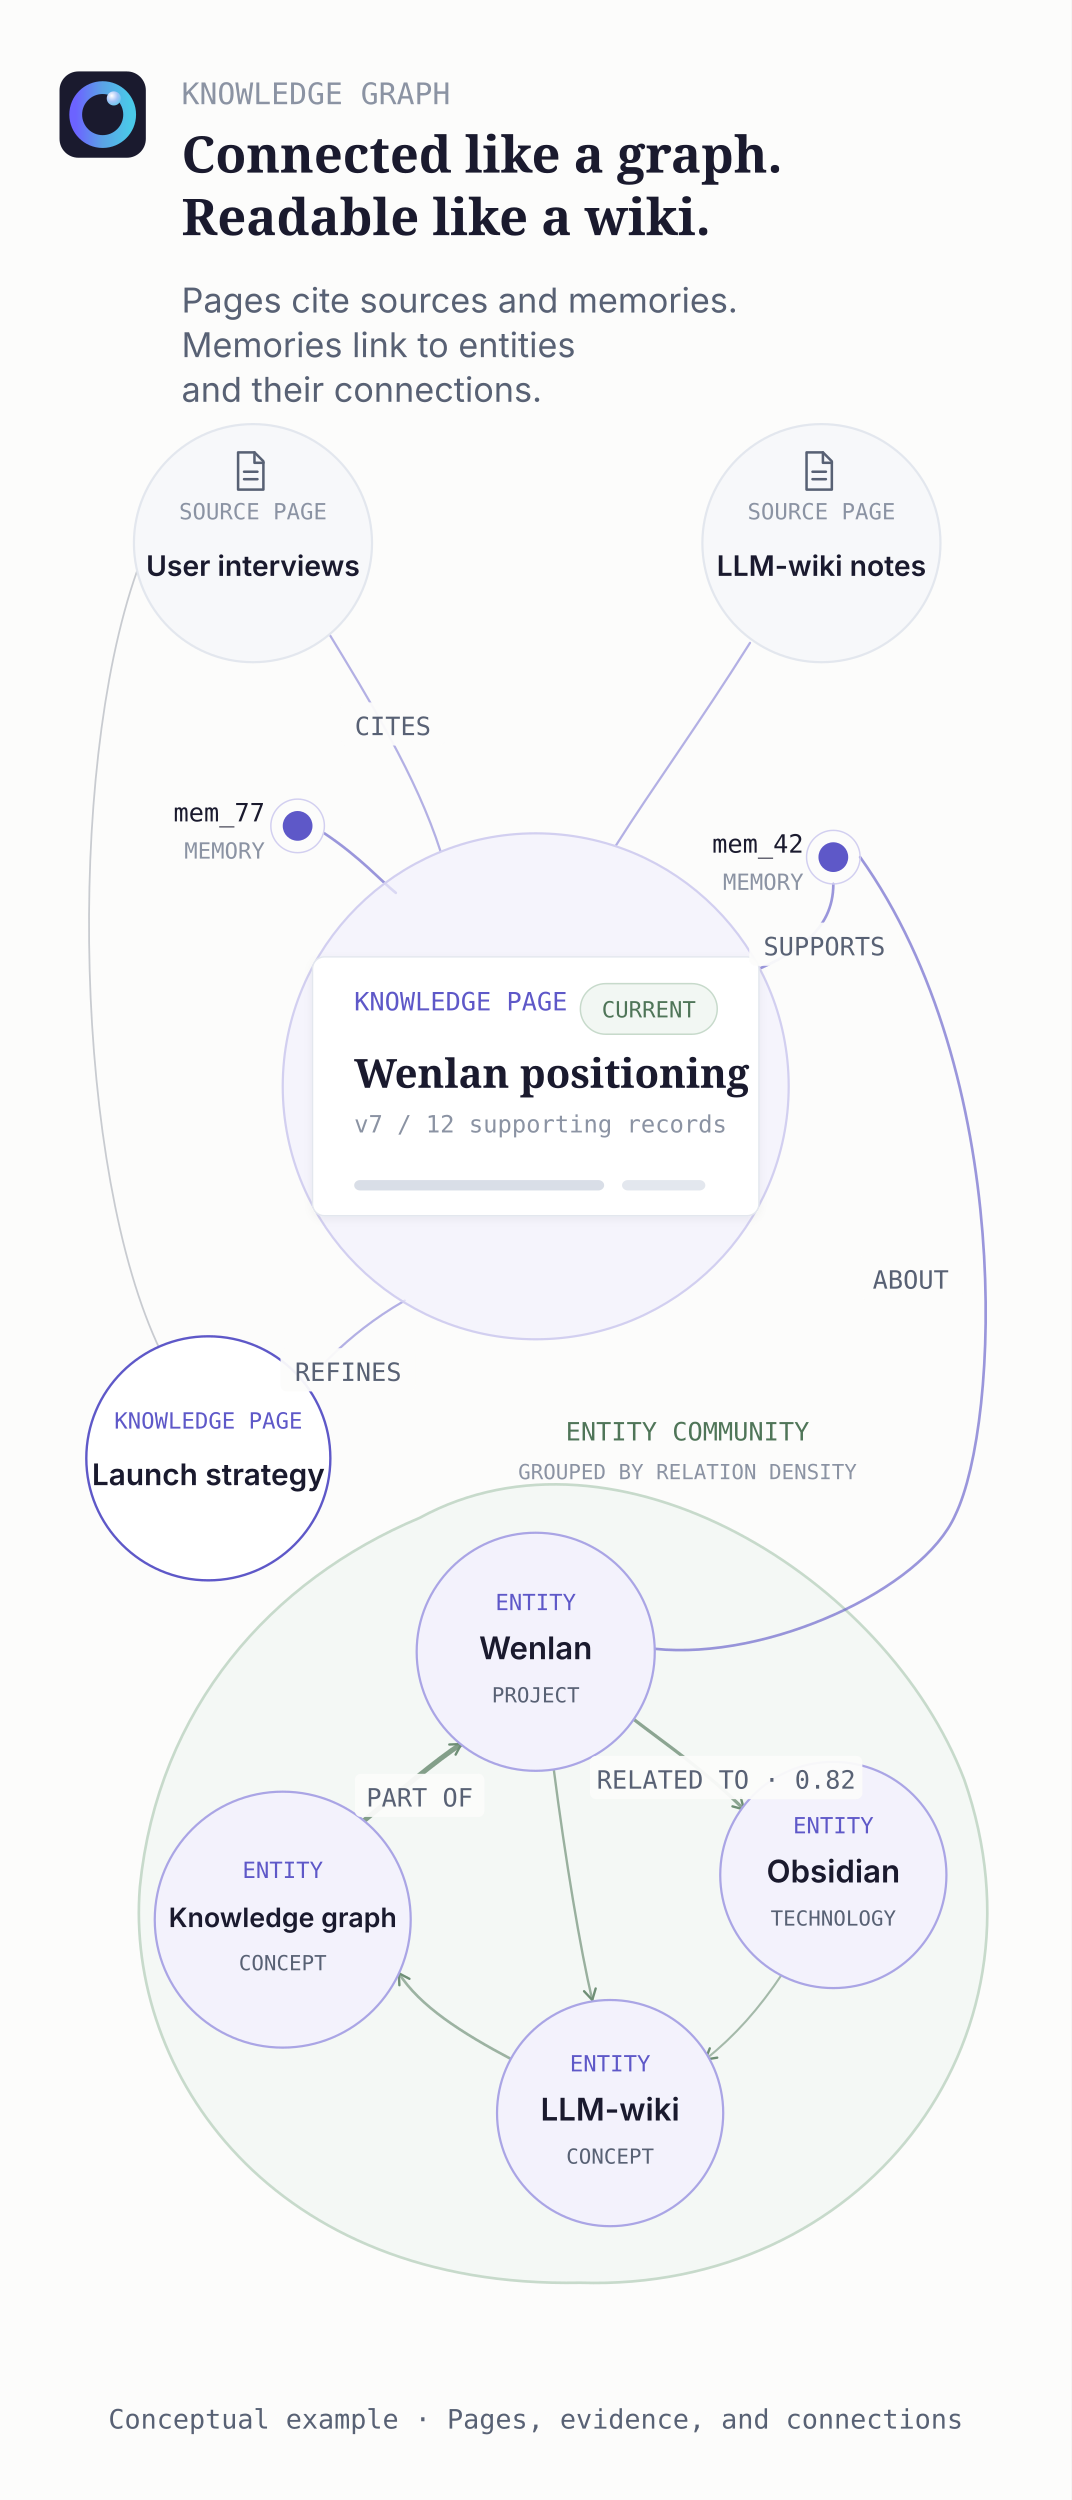
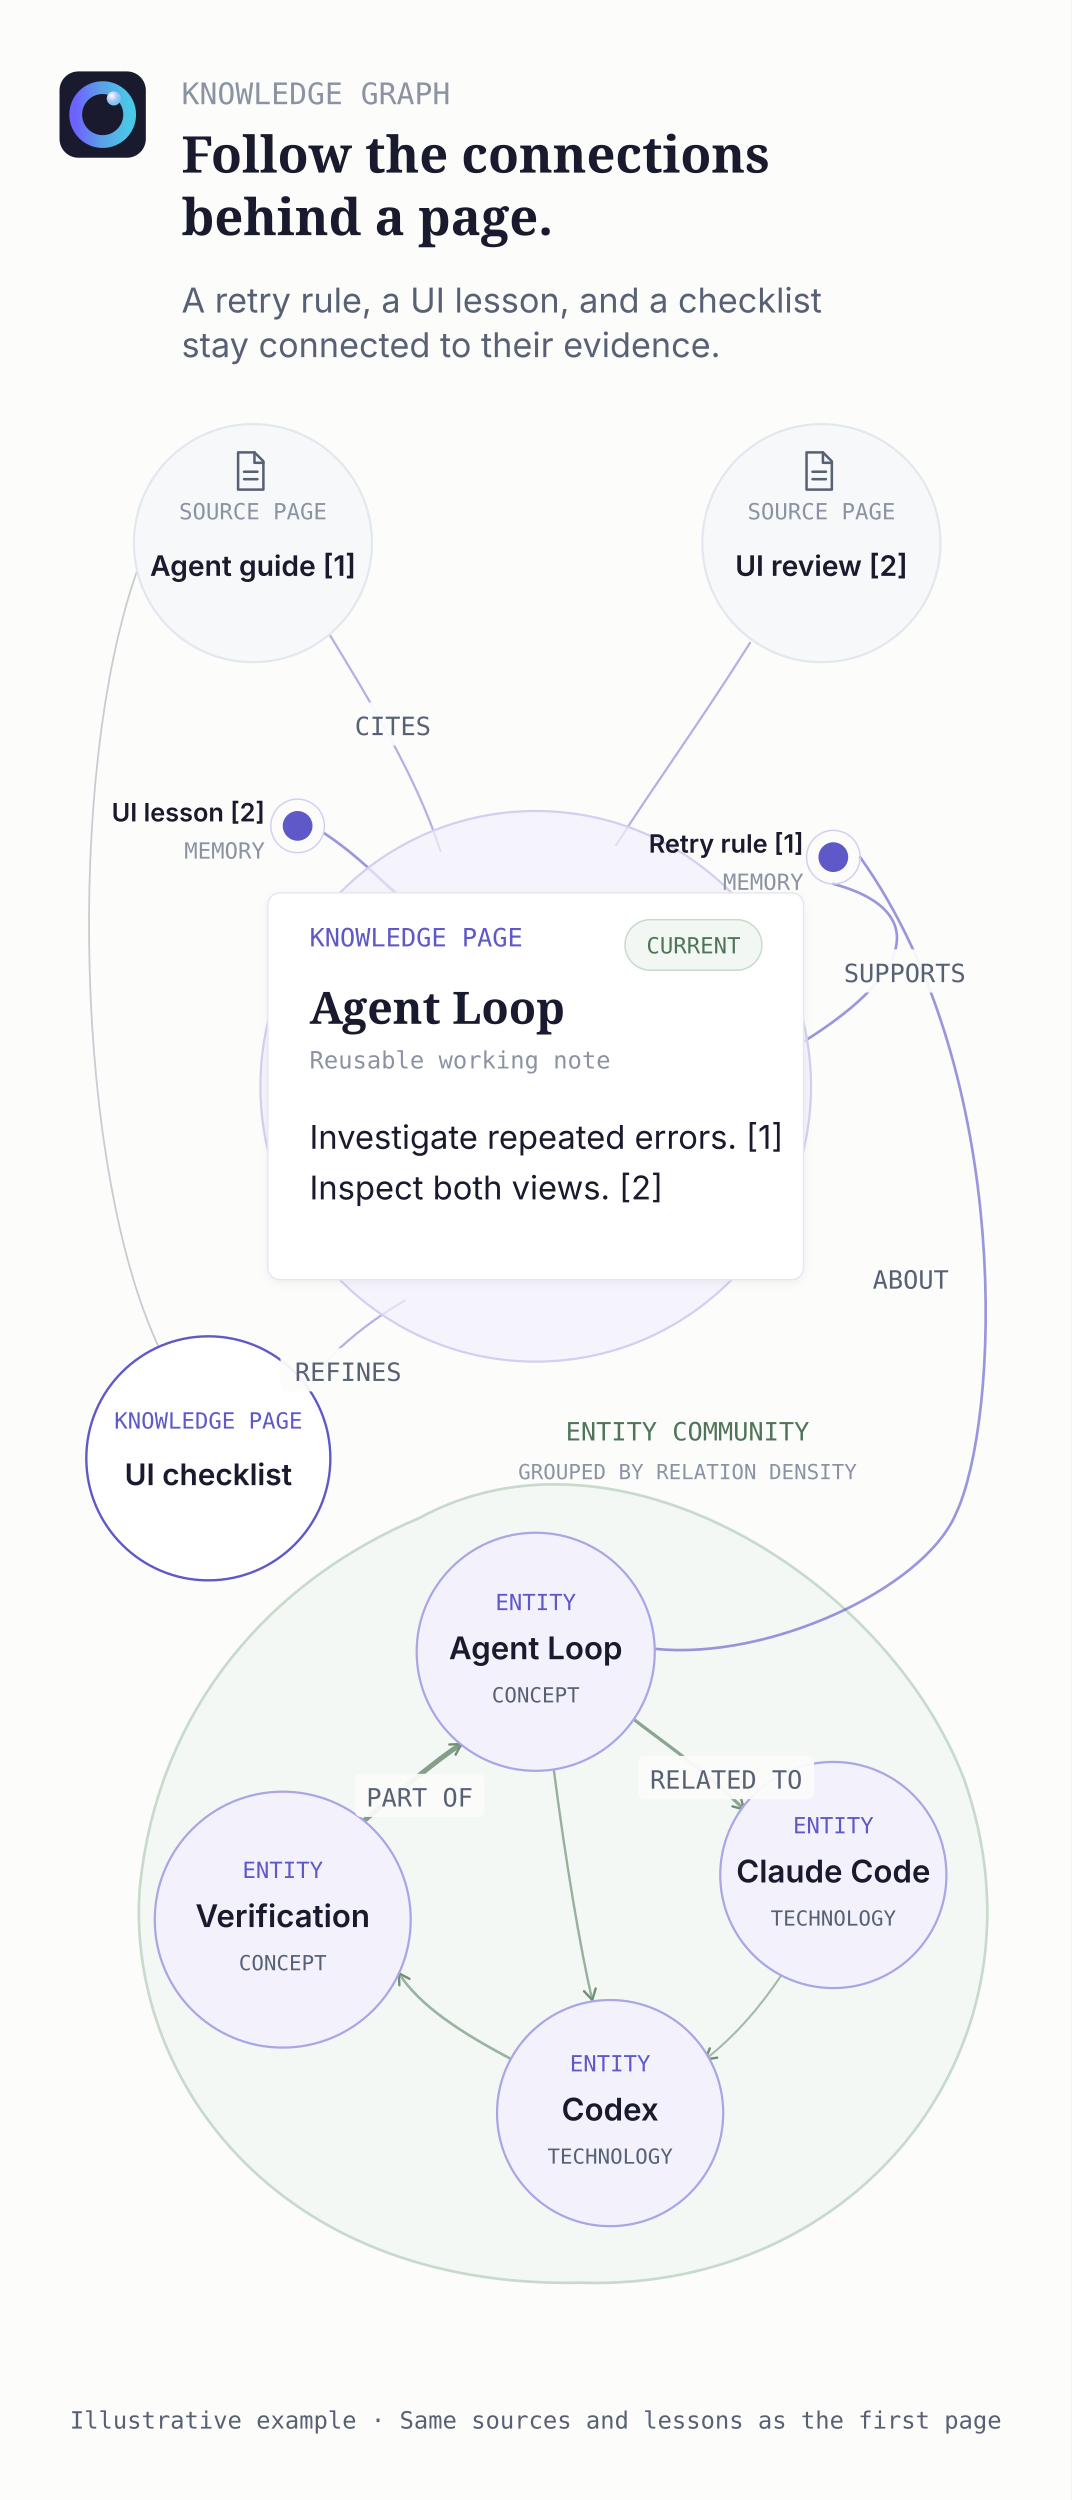
<svg xmlns="http://www.w3.org/2000/svg" width="720" height="1680" viewBox="0 0 720 1680" role="img" aria-labelledby="title desc">
  <style>text { font-kerning: normal; }</style>
  <rect width="720" height="1680" fill="#FCFCFB" />
  <g transform="translate(40 48) scale(0.1132812)">
    <rect width="512" height="512" rx="112" fill="#1A1A2E" />
    <circle cx="256" cy="256" r="160" fill="none" stroke="url(#network-en-mobile-ring)" stroke-width="76" />
    <circle cx="322" cy="160" r="42" fill="url(#network-en-mobile-orb)" />
  </g>
  <g data-fit-region="network-en-mobile-heading" data-fit-x="122" data-fit-y="44" data-fit-width="558" data-fit-height="266" data-check-overlap="false">
    <text x="122" y="70" font-family="'JetBrains Mono', monospace" font-size="20" font-weight="500" fill="#8B93A3" text-anchor="start">KNOWLEDGE GRAPH</text>
-     <text x="122" y="116" font-family="'Fraunces', Georgia, serif" font-size="34" font-weight="600" fill="#1A1A2E" text-anchor="start">Connected like a graph.</text>
-     <text x="122" y="158" font-family="'Fraunces', Georgia, serif" font-size="34" font-weight="600" fill="#1A1A2E" text-anchor="start">Readable like a wiki.</text>
-     <text x="122" y="210" font-family="'Instrument Sans', -apple-system, sans-serif" font-size="23" font-weight="400" fill="#586174" text-anchor="start">Pages cite sources and memories.</text>
-     <text x="122" y="240" font-family="'Instrument Sans', -apple-system, sans-serif" font-size="23" font-weight="400" fill="#586174" text-anchor="start">Memories link to entities</text>
-     <text x="122" y="270" font-family="'Instrument Sans', -apple-system, sans-serif" font-size="23" font-weight="400" fill="#586174" text-anchor="start">and their connections.</text>
+     <text x="122" y="116" font-family="'Fraunces', Georgia, serif" font-size="34" font-weight="600" fill="#1A1A2E" text-anchor="start">Follow the connections</text>
+     <text x="122" y="158" font-family="'Fraunces', Georgia, serif" font-size="34" font-weight="600" fill="#1A1A2E" text-anchor="start">behind a page.</text>
+     <text x="122" y="210" font-family="'Instrument Sans', -apple-system, sans-serif" font-size="23" font-weight="400" fill="#586174" text-anchor="start">A retry rule, a UI lesson, and a checklist</text>
+     <text x="122" y="240" font-family="'Instrument Sans', -apple-system, sans-serif" font-size="23" font-weight="400" fill="#586174" text-anchor="start">stay connected to their evidence.</text>
  </g>
  <g data-fit-region="network-en-mobile-graph-field" data-fit-x="40" data-fit-y="280" data-fit-width="640" data-fit-height="1290" data-check-overlap="true">
    <path d="M282 1020 C414 948 596 1060 648 1196 C710 1374 578 1540 390 1534 C182 1538 84 1392 94 1268 C106 1148 182 1062 282 1020Z" fill="#F2F7F3" fill-opacity="0.76" stroke="#C7DACB" stroke-width="1.8" />
    <text x="462" y="968" font-family="'JetBrains Mono', monospace" font-size="17" font-weight="500" fill="#4F7558" text-anchor="middle">ENTITY COMMUNITY</text>
    <text x="462" y="994" font-family="'JetBrains Mono', monospace" font-size="14" font-weight="500" fill="#8B93A3" text-anchor="middle">GROUPED BY RELATION DENSITY</text>
    <path data-from="sourceOne" data-to="page" data-relation="citation" d="M220 424 C248 470 280 522 296 572" fill="none" stroke="#5E58C8" stroke-width="1.5" stroke-opacity="0.46" stroke-linecap="round" />
    <path data-from="sourceTwo" data-to="page" data-relation="citation" d="M504 432 C470 486 438 530 414 568" fill="none" stroke="#5E58C8" stroke-width="1.5" stroke-opacity="0.46" stroke-linecap="round" />
-     <path data-from="memoryOne" data-to="page" data-relation="support" d="M560 594 C560 626 534 642 498 656" fill="none" stroke="#5E58C8" stroke-width="1.8" stroke-opacity="0.62" stroke-linecap="round" />
+     <path data-from="memoryOne" data-to="page" data-relation="support" d="M560 594 C620 610 620 650 540 700" fill="none" stroke="#5E58C8" stroke-width="1.8" stroke-opacity="0.62" stroke-linecap="round" />
    <path data-from="memoryTwo" data-to="page" data-relation="support" d="M218 560 C242 576 256 592 266 600" fill="none" stroke="#5E58C8" stroke-width="1.8" stroke-opacity="0.62" stroke-linecap="round" />
    <path data-from="memoryOne" data-to="entityOne" data-relation="about" d="M578 576 C682 722 672 956 642 1018 C620 1068 516 1116 440 1108" fill="none" stroke="#5E58C8" stroke-width="1.8" stroke-opacity="0.62" stroke-linecap="round" />
    <path data-from="page" data-to="linkedPage" data-relation="refines" d="M272 874 C230 898 210 926 198 936" fill="none" stroke="#5E58C8" stroke-width="1.5" stroke-opacity="0.46" stroke-linecap="round" />
    <path data-from="sourceOne" data-to="linkedPage" data-relation="citation" d="M92 384 C44 520 50 788 108 908" fill="none" stroke="#586174" stroke-width="1.2" stroke-opacity="0.32" stroke-linecap="round" />
    <path data-from="entityOne" data-to="entityTwo" data-relation="related_to" d="M424 1154 C450 1174 474 1190 500 1216" fill="none" stroke="#6F8F76" stroke-width="2.2" stroke-opacity="0.78" stroke-linecap="round" marker-end="url(#network-en-mobile-relation-arrow)" />
    <path data-from="entityOne" data-to="entityThree" data-relation="related_to" d="M372 1188 C380 1250 390 1310 398 1344" fill="none" stroke="#6F8F76" stroke-width="1.6" stroke-opacity="0.68" stroke-linecap="round" marker-end="url(#network-en-mobile-relation-arrow)" />
    <path data-from="entityFour" data-to="entityOne" data-relation="part_of" d="M244 1224 C266 1206 294 1182 310 1172" fill="none" stroke="#6F8F76" stroke-width="3.4" stroke-opacity="0.84" stroke-linecap="round" marker-end="url(#network-en-mobile-relation-arrow)" />
    <path data-from="entityTwo" data-to="entityThree" data-relation="related_to" d="M526 1326 C510 1350 494 1368 474 1384" fill="none" stroke="#6F8F76" stroke-width="1.4" stroke-opacity="0.6" stroke-linecap="round" marker-end="url(#network-en-mobile-relation-arrow)" />
    <path data-from="entityThree" data-to="entityFour" data-relation="related_to" d="M344 1384 C310 1366 282 1348 268 1326" fill="none" stroke="#6F8F76" stroke-width="1.8" stroke-opacity="0.66" stroke-linecap="round" marker-end="url(#network-en-mobile-relation-arrow)" />
-     <g data-fit-region="network-en-mobile-source-User interviews" data-fit-x="90" data-fit-y="285" data-fit-width="160" data-fit-height="160" data-check-overlap="true">
+     <g data-fit-region="network-en-mobile-source-Agent guide [1]" data-fit-x="90" data-fit-y="285" data-fit-width="160" data-fit-height="160" data-check-overlap="true">
      <circle cx="170" cy="365" r="80" fill="#F7F8FA" stroke="#E3E7EE" stroke-width="1.5" />
      <g fill="none" stroke="#586174" stroke-width="1.7" stroke-linecap="round" stroke-linejoin="round">
        <path d="M160 304h11l6 6v19H160z" />
        <path d="M171 304v7h6" />
        <path d="M164 317h9M164 322h9" />
      </g>
      <text x="170" y="349" font-family="'JetBrains Mono', monospace" font-size="15" font-weight="500" fill="#8B93A3" text-anchor="middle">SOURCE PAGE</text>
-       <text x="170" y="387" font-family="'Instrument Sans', -apple-system, sans-serif" font-size="19" font-weight="600" fill="#1A1A2E" text-anchor="middle">User interviews</text>
+       <text x="170" y="387" font-family="'Instrument Sans', -apple-system, sans-serif" font-size="19" font-weight="600" fill="#1A1A2E" text-anchor="middle">Agent guide [1]</text>
    </g>
-     <g data-fit-region="network-en-mobile-source-LLM-wiki notes" data-fit-x="472" data-fit-y="285" data-fit-width="160" data-fit-height="160" data-check-overlap="true">
+     <g data-fit-region="network-en-mobile-source-UI review [2]" data-fit-x="472" data-fit-y="285" data-fit-width="160" data-fit-height="160" data-check-overlap="true">
      <circle cx="552" cy="365" r="80" fill="#F7F8FA" stroke="#E3E7EE" stroke-width="1.5" />
      <g fill="none" stroke="#586174" stroke-width="1.7" stroke-linecap="round" stroke-linejoin="round">
        <path d="M542 304h11l6 6v19H542z" />
        <path d="M553 304v7h6" />
        <path d="M546 317h9M546 322h9" />
      </g>
      <text x="552" y="349" font-family="'JetBrains Mono', monospace" font-size="15" font-weight="500" fill="#8B93A3" text-anchor="middle">SOURCE PAGE</text>
-       <text x="552" y="387" font-family="'Instrument Sans', -apple-system, sans-serif" font-size="19" font-weight="600" fill="#1A1A2E" text-anchor="middle">LLM-wiki notes</text>
+       <text x="552" y="387" font-family="'Instrument Sans', -apple-system, sans-serif" font-size="19" font-weight="600" fill="#1A1A2E" text-anchor="middle">UI review [2]</text>
    </g>
-     <g data-fit-region="network-en-mobile-hero" data-fit-x="190" data-fit-y="560" data-fit-width="340" data-fit-height="340" data-check-overlap="false">
-       <circle cx="360" cy="730" r="170" fill="#F3F2FC" fill-opacity="0.72" stroke="#D2CFF0" stroke-width="1.5" />
+     <g data-fit-region="network-en-mobile-hero" data-fit-x="175" data-fit-y="545" data-fit-width="370" data-fit-height="370" data-check-overlap="false">
+       <circle cx="360" cy="730" r="185" fill="#F3F2FC" fill-opacity="0.72" stroke="#D2CFF0" stroke-width="1.5" />
      <g filter="url(#network-en-mobile-page-shadow)">
-         <rect x="210" y="643" width="300" height="174" rx="8" fill="#FFFFFF" stroke="#E3E7EE" />
+         <rect x="180" y="600" width="360" height="260" rx="8" fill="#FFFFFF" stroke="#E3E7EE" />
      </g>
-       <text x="238" y="679" font-family="'JetBrains Mono', monospace" font-size="17" font-weight="500" fill="#5E58C8" text-anchor="start">KNOWLEDGE PAGE</text>
+       <text x="208" y="636" font-family="'JetBrains Mono', monospace" font-size="17" font-weight="500" fill="#5E58C8" text-anchor="start">KNOWLEDGE PAGE</text>
      <g>
-         <rect x="390" y="661" width="92" height="34" rx="17" fill="#F2F7F3" stroke="#C7DACB" />
-         <text x="436" y="683.7" font-family="'JetBrains Mono', monospace" font-size="15" font-weight="500" fill="#4F7558" text-anchor="middle">CURRENT</text>
+         <rect x="420" y="618" width="92" height="34" rx="17" fill="#F2F7F3" stroke="#C7DACB" />
+         <text x="466" y="640.7" font-family="'JetBrains Mono', monospace" font-size="15" font-weight="500" fill="#4F7558" text-anchor="middle">CURRENT</text>
      </g>
-       <text x="238" y="731" font-family="'Fraunces', Georgia, serif" font-size="27" font-weight="600" fill="#1A1A2E" text-anchor="start">Wenlan positioning</text>
-       <text x="238" y="761" font-family="'JetBrains Mono', monospace" font-size="16" font-weight="500" fill="#8B93A3" text-anchor="start">v7 / 12 supporting records</text>
-       <rect x="238" y="793" width="168" height="7" rx="4" fill="#D9DEE7" />
-       <rect x="418" y="793" width="56" height="7" rx="4" fill="#E3E7EE" />
+       <text x="208" y="688" font-family="'Fraunces', Georgia, serif" font-size="30" font-weight="600" fill="#1A1A2E" text-anchor="start">Agent Loop</text>
+       <text x="208" y="718" font-family="'JetBrains Mono', monospace" font-size="16" font-weight="500" fill="#8B93A3" text-anchor="start">Reusable working note</text>
+       <text x="208" y="772" font-family="'Instrument Sans', -apple-system, sans-serif" font-size="22" font-weight="400" fill="#1A1A2E" text-anchor="start">Investigate repeated errors. [1]</text>
+       <text x="208" y="806" font-family="'Instrument Sans', -apple-system, sans-serif" font-size="22" font-weight="400" fill="#1A1A2E" text-anchor="start">Inspect both views. [2]</text>
    </g>
-     <g data-fit-region="network-en-mobile-memory-mem_42" data-fit-x="390" data-fit-y="548" data-fit-width="150" data-fit-height="58" data-check-overlap="true">
+     <g data-fit-region="network-en-mobile-memory-Retry rule [1]" data-fit-x="355" data-fit-y="548" data-fit-width="185" data-fit-height="58" data-check-overlap="true">
      <circle cx="560" cy="576" r="10" fill="#5E58C8" />
      <circle cx="560" cy="576" r="18" fill="none" stroke="#D2CFF0" />
-       <text x="540" y="573" font-family="'JetBrains Mono', monospace" font-size="17" font-weight="500" fill="#1A1A2E" text-anchor="end">mem_42</text>
+       <text x="540" y="573" font-family="'Instrument Sans', -apple-system, sans-serif" font-size="17" font-weight="600" fill="#1A1A2E" text-anchor="end">Retry rule [1]</text>
      <text x="540" y="598" font-family="'JetBrains Mono', monospace" font-size="15" font-weight="500" fill="#8B93A3" text-anchor="end">MEMORY</text>
    </g>
-     <g data-fit-region="network-en-mobile-memory-mem_77" data-fit-x="28" data-fit-y="527" data-fit-width="150" data-fit-height="58" data-check-overlap="true">
+     <g data-fit-region="network-en-mobile-memory-UI lesson [2]" data-fit-x="-7" data-fit-y="527" data-fit-width="185" data-fit-height="58" data-check-overlap="true">
      <circle cx="200" cy="555" r="10" fill="#5E58C8" />
      <circle cx="200" cy="555" r="18" fill="none" stroke="#D2CFF0" />
-       <text x="178" y="552" font-family="'JetBrains Mono', monospace" font-size="17" font-weight="500" fill="#1A1A2E" text-anchor="end">mem_77</text>
+       <text x="178" y="552" font-family="'Instrument Sans', -apple-system, sans-serif" font-size="17" font-weight="600" fill="#1A1A2E" text-anchor="end">UI lesson [2]</text>
      <text x="178" y="577" font-family="'JetBrains Mono', monospace" font-size="15" font-weight="500" fill="#8B93A3" text-anchor="end">MEMORY</text>
    </g>
-     <g data-fit-region="network-en-mobile-knowledge-Launch strategy" data-fit-x="58" data-fit-y="898" data-fit-width="164" data-fit-height="164" data-check-overlap="true">
+     <g data-fit-region="network-en-mobile-knowledge-UI checklist" data-fit-x="58" data-fit-y="898" data-fit-width="164" data-fit-height="164" data-check-overlap="true">
      <circle cx="140" cy="980" r="82" fill="#FFFFFF" stroke="#5E58C8" stroke-width="1.6" />
      <text x="140" y="960" font-family="'JetBrains Mono', monospace" font-size="15" font-weight="500" fill="#5E58C8" text-anchor="middle">KNOWLEDGE PAGE</text>
-       <text x="140" y="998" font-family="'Instrument Sans', -apple-system, sans-serif" font-size="20" font-weight="600" fill="#1A1A2E" text-anchor="middle">Launch strategy</text>
+       <text x="140" y="998" font-family="'Instrument Sans', -apple-system, sans-serif" font-size="20" font-weight="600" fill="#1A1A2E" text-anchor="middle">UI checklist</text>
    </g>
-     <g data-fit-region="network-en-mobile-entity-Wenlan" data-fit-x="280" data-fit-y="1030" data-fit-width="160" data-fit-height="160" data-check-overlap="true">
+     <g data-fit-region="network-en-mobile-entity-Agent Loop" data-fit-x="280" data-fit-y="1030" data-fit-width="160" data-fit-height="160" data-check-overlap="true">
      <circle cx="360" cy="1110" r="80" fill="#F3F2FC" stroke="#AAA5E5" stroke-width="1.5" />
      <text x="360" y="1082" font-family="'JetBrains Mono', monospace" font-size="15" font-weight="500" fill="#5E58C8" text-anchor="middle">ENTITY</text>
-       <text x="360" y="1115" font-family="'Instrument Sans', -apple-system, sans-serif" font-size="21" font-weight="600" fill="#1A1A2E" text-anchor="middle">Wenlan</text>
-       <text x="360" y="1144" font-family="'JetBrains Mono', monospace" font-size="14" font-weight="500" fill="#586174" text-anchor="middle">PROJECT</text>
+       <text x="360" y="1115" font-family="'Instrument Sans', -apple-system, sans-serif" font-size="21" font-weight="600" fill="#1A1A2E" text-anchor="middle">Agent Loop</text>
+       <text x="360" y="1144" font-family="'JetBrains Mono', monospace" font-size="14" font-weight="500" fill="#586174" text-anchor="middle">CONCEPT</text>
    </g>
-     <g data-fit-region="network-en-mobile-entity-Obsidian" data-fit-x="484" data-fit-y="1184" data-fit-width="152" data-fit-height="152" data-check-overlap="true">
+     <g data-fit-region="network-en-mobile-entity-Claude Code" data-fit-x="484" data-fit-y="1184" data-fit-width="152" data-fit-height="152" data-check-overlap="true">
      <circle cx="560" cy="1260" r="76" fill="#F3F2FC" stroke="#AAA5E5" stroke-width="1.5" />
      <text x="560" y="1232" font-family="'JetBrains Mono', monospace" font-size="15" font-weight="500" fill="#5E58C8" text-anchor="middle">ENTITY</text>
-       <text x="560" y="1265" font-family="'Instrument Sans', -apple-system, sans-serif" font-size="21" font-weight="600" fill="#1A1A2E" text-anchor="middle">Obsidian</text>
+       <text x="560" y="1265" font-family="'Instrument Sans', -apple-system, sans-serif" font-size="21" font-weight="600" fill="#1A1A2E" text-anchor="middle">Claude Code</text>
      <text x="560" y="1294" font-family="'JetBrains Mono', monospace" font-size="14" font-weight="500" fill="#586174" text-anchor="middle">TECHNOLOGY</text>
    </g>
-     <g data-fit-region="network-en-mobile-entity-LLM-wiki" data-fit-x="334" data-fit-y="1344" data-fit-width="152" data-fit-height="152" data-check-overlap="true">
+     <g data-fit-region="network-en-mobile-entity-Codex" data-fit-x="334" data-fit-y="1344" data-fit-width="152" data-fit-height="152" data-check-overlap="true">
      <circle cx="410" cy="1420" r="76" fill="#F3F2FC" stroke="#AAA5E5" stroke-width="1.5" />
      <text x="410" y="1392" font-family="'JetBrains Mono', monospace" font-size="15" font-weight="500" fill="#5E58C8" text-anchor="middle">ENTITY</text>
-       <text x="410" y="1425" font-family="'Instrument Sans', -apple-system, sans-serif" font-size="21" font-weight="600" fill="#1A1A2E" text-anchor="middle">LLM-wiki</text>
-       <text x="410" y="1454" font-family="'JetBrains Mono', monospace" font-size="14" font-weight="500" fill="#586174" text-anchor="middle">CONCEPT</text>
+       <text x="410" y="1425" font-family="'Instrument Sans', -apple-system, sans-serif" font-size="21" font-weight="600" fill="#1A1A2E" text-anchor="middle">Codex</text>
+       <text x="410" y="1454" font-family="'JetBrains Mono', monospace" font-size="14" font-weight="500" fill="#586174" text-anchor="middle">TECHNOLOGY</text>
    </g>
-     <g data-fit-region="network-en-mobile-entity-Knowledge graph" data-fit-x="104" data-fit-y="1204" data-fit-width="172" data-fit-height="172" data-check-overlap="true">
+     <g data-fit-region="network-en-mobile-entity-Verification" data-fit-x="104" data-fit-y="1204" data-fit-width="172" data-fit-height="172" data-check-overlap="true">
      <circle cx="190" cy="1290" r="86" fill="#F3F2FC" stroke="#AAA5E5" stroke-width="1.5" />
      <text x="190" y="1262" font-family="'JetBrains Mono', monospace" font-size="15" font-weight="500" fill="#5E58C8" text-anchor="middle">ENTITY</text>
-       <text x="190" y="1295" font-family="'Instrument Sans', -apple-system, sans-serif" font-size="18" font-weight="600" fill="#1A1A2E" text-anchor="middle">Knowledge graph</text>
+       <text x="190" y="1295" font-family="'Instrument Sans', -apple-system, sans-serif" font-size="21" font-weight="600" fill="#1A1A2E" text-anchor="middle">Verification</text>
      <text x="190" y="1324" font-family="'JetBrains Mono', monospace" font-size="14" font-weight="500" fill="#586174" text-anchor="middle">CONCEPT</text>
    </g>
    <g>
      <rect x="229" y="472" width="70" height="29" rx="4" fill="#FCFCFB" fill-opacity="0.94" />
      <text x="264" y="494" font-family="'JetBrains Mono', monospace" font-size="17" font-weight="500" fill="#586174" text-anchor="middle">CITES</text>
    </g>
    <g>
-       <rect x="503.5" y="620" width="101" height="29" rx="4" fill="#FCFCFB" fill-opacity="0.94" />
-       <text x="554" y="642" font-family="'JetBrains Mono', monospace" font-size="17" font-weight="500" fill="#586174" text-anchor="middle">SUPPORTS</text>
+       <rect x="557.5" y="638" width="101" height="29" rx="4" fill="#FCFCFB" fill-opacity="0.94" />
+       <text x="608" y="660" font-family="'JetBrains Mono', monospace" font-size="17" font-weight="500" fill="#586174" text-anchor="middle">SUPPORTS</text>
    </g>
    <g>
      <rect x="577" y="844" width="70" height="29" rx="4" fill="#FCFCFB" fill-opacity="0.94" />
      <text x="612" y="866" font-family="'JetBrains Mono', monospace" font-size="17" font-weight="500" fill="#586174" text-anchor="middle">ABOUT</text>
    </g>
    <g>
      <rect x="188.5" y="906" width="91" height="29" rx="4" fill="#FCFCFB" fill-opacity="0.94" />
      <text x="234" y="928" font-family="'JetBrains Mono', monospace" font-size="17" font-weight="500" fill="#586174" text-anchor="middle">REFINES</text>
    </g>
    <g>
-       <rect x="396.5" y="1180" width="183" height="29" rx="4" fill="#FCFCFB" fill-opacity="0.94" />
-       <text x="488" y="1202" font-family="'JetBrains Mono', monospace" font-size="17" font-weight="500" fill="#586174" text-anchor="middle">RELATED TO · 0.82</text>
+       <rect x="429" y="1180" width="118" height="29" rx="4" fill="#FCFCFB" fill-opacity="0.94" />
+       <text x="488" y="1202" font-family="'JetBrains Mono', monospace" font-size="17" font-weight="500" fill="#586174" text-anchor="middle">RELATED TO</text>
    </g>
    <g>
      <rect x="238.5" y="1192" width="87" height="29" rx="4" fill="#FCFCFB" fill-opacity="0.94" />
      <text x="282" y="1214" font-family="'JetBrains Mono', monospace" font-size="17" font-weight="500" fill="#586174" text-anchor="middle">PART OF</text>
    </g>
  </g>
  <g data-fit-region="network-en-mobile-footer" data-fit-x="40" data-fit-y="1590" data-fit-width="640" data-fit-height="58" data-check-overlap="false">
-     <text x="360" y="1632" font-family="'JetBrains Mono', monospace" font-size="18" font-weight="500" fill="#586174" text-anchor="middle">Conceptual example · Pages, evidence, and connections</text>
+     <text x="360" y="1632" font-family="'JetBrains Mono', monospace" font-size="16" font-weight="500" fill="#586174" text-anchor="middle">Illustrative example · Same sources and lessons as the first page</text>
  </g>
  <defs>
    <linearGradient id="network-en-mobile-ring" x1="96" y1="256" x2="416" y2="256" gradientUnits="userSpaceOnUse">
      <stop stop-color="#6C63FF" />
      <stop offset="0.5" stop-color="#5BA3E6" />
      <stop offset="1" stop-color="#4AC8E8" />
    </linearGradient>
    <radialGradient id="network-en-mobile-orb" cx="0" cy="0" r="1" gradientUnits="userSpaceOnUse" gradientTransform="translate(310 144) rotate(52.125) scale(76.0263)">
      <stop stop-color="#FFFFFF" />
      <stop offset="0.45" stop-color="#A5C4F7" />
      <stop offset="1" stop-color="#4AC8E8" />
    </radialGradient>
    <marker id="network-en-mobile-relation-arrow" markerWidth="12" markerHeight="12" refX="9" refY="6" orient="auto" markerUnits="userSpaceOnUse">
      <path d="M2 2 L9 6 L2 10" fill="none" stroke="#6F8F76" stroke-width="1.6" stroke-linecap="round" stroke-linejoin="round" />
    </marker>
    <filter id="network-en-mobile-page-shadow" x="-20%" y="-20%" width="140%" height="150%">
      <feDropShadow dx="0" dy="12" stdDeviation="16" flood-color="#1A1A2E" flood-opacity="0.09" />
      <feDropShadow dx="0" dy="2" stdDeviation="3" flood-color="#1A1A2E" flood-opacity="0.05" />
    </filter>
  </defs>
</svg>
